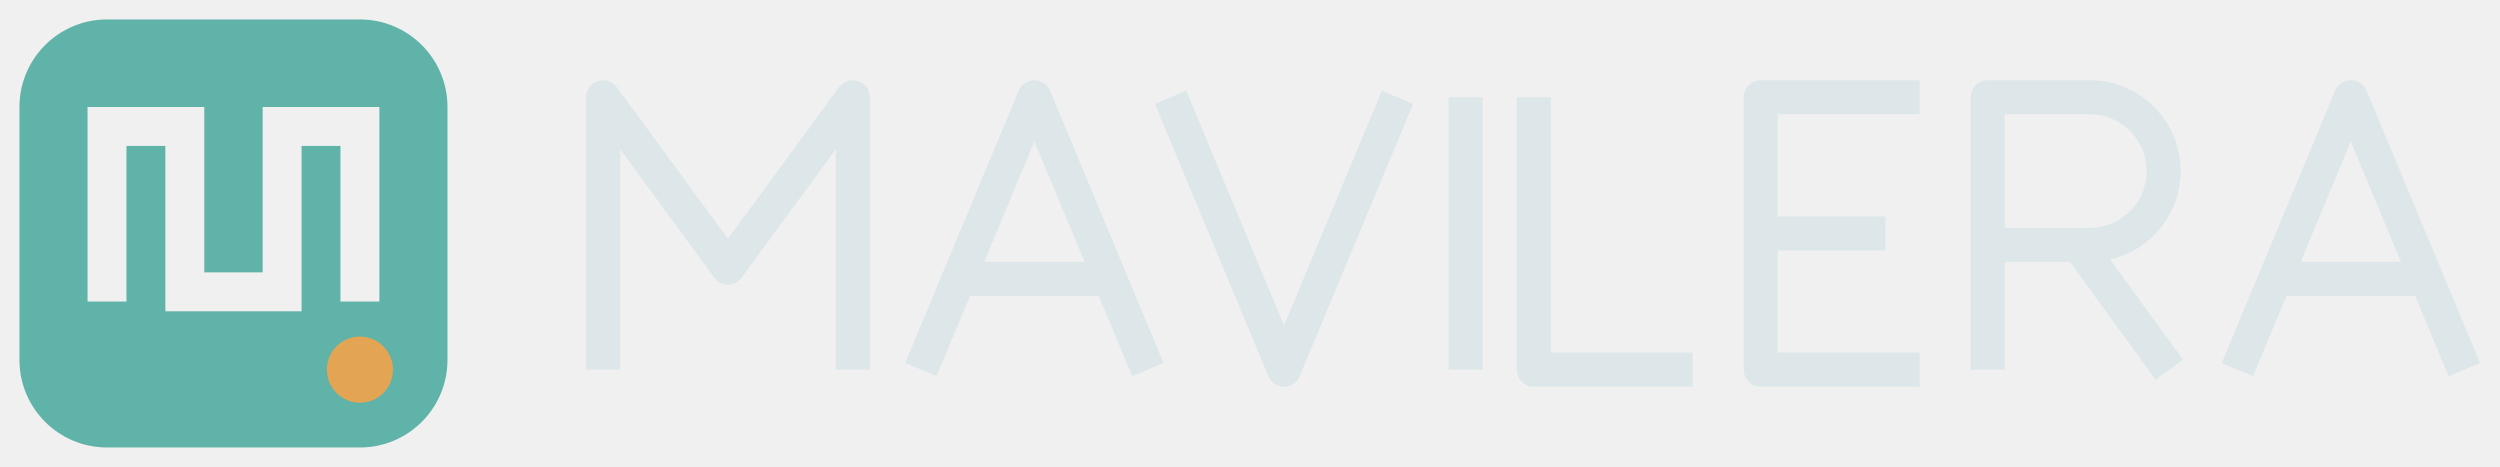
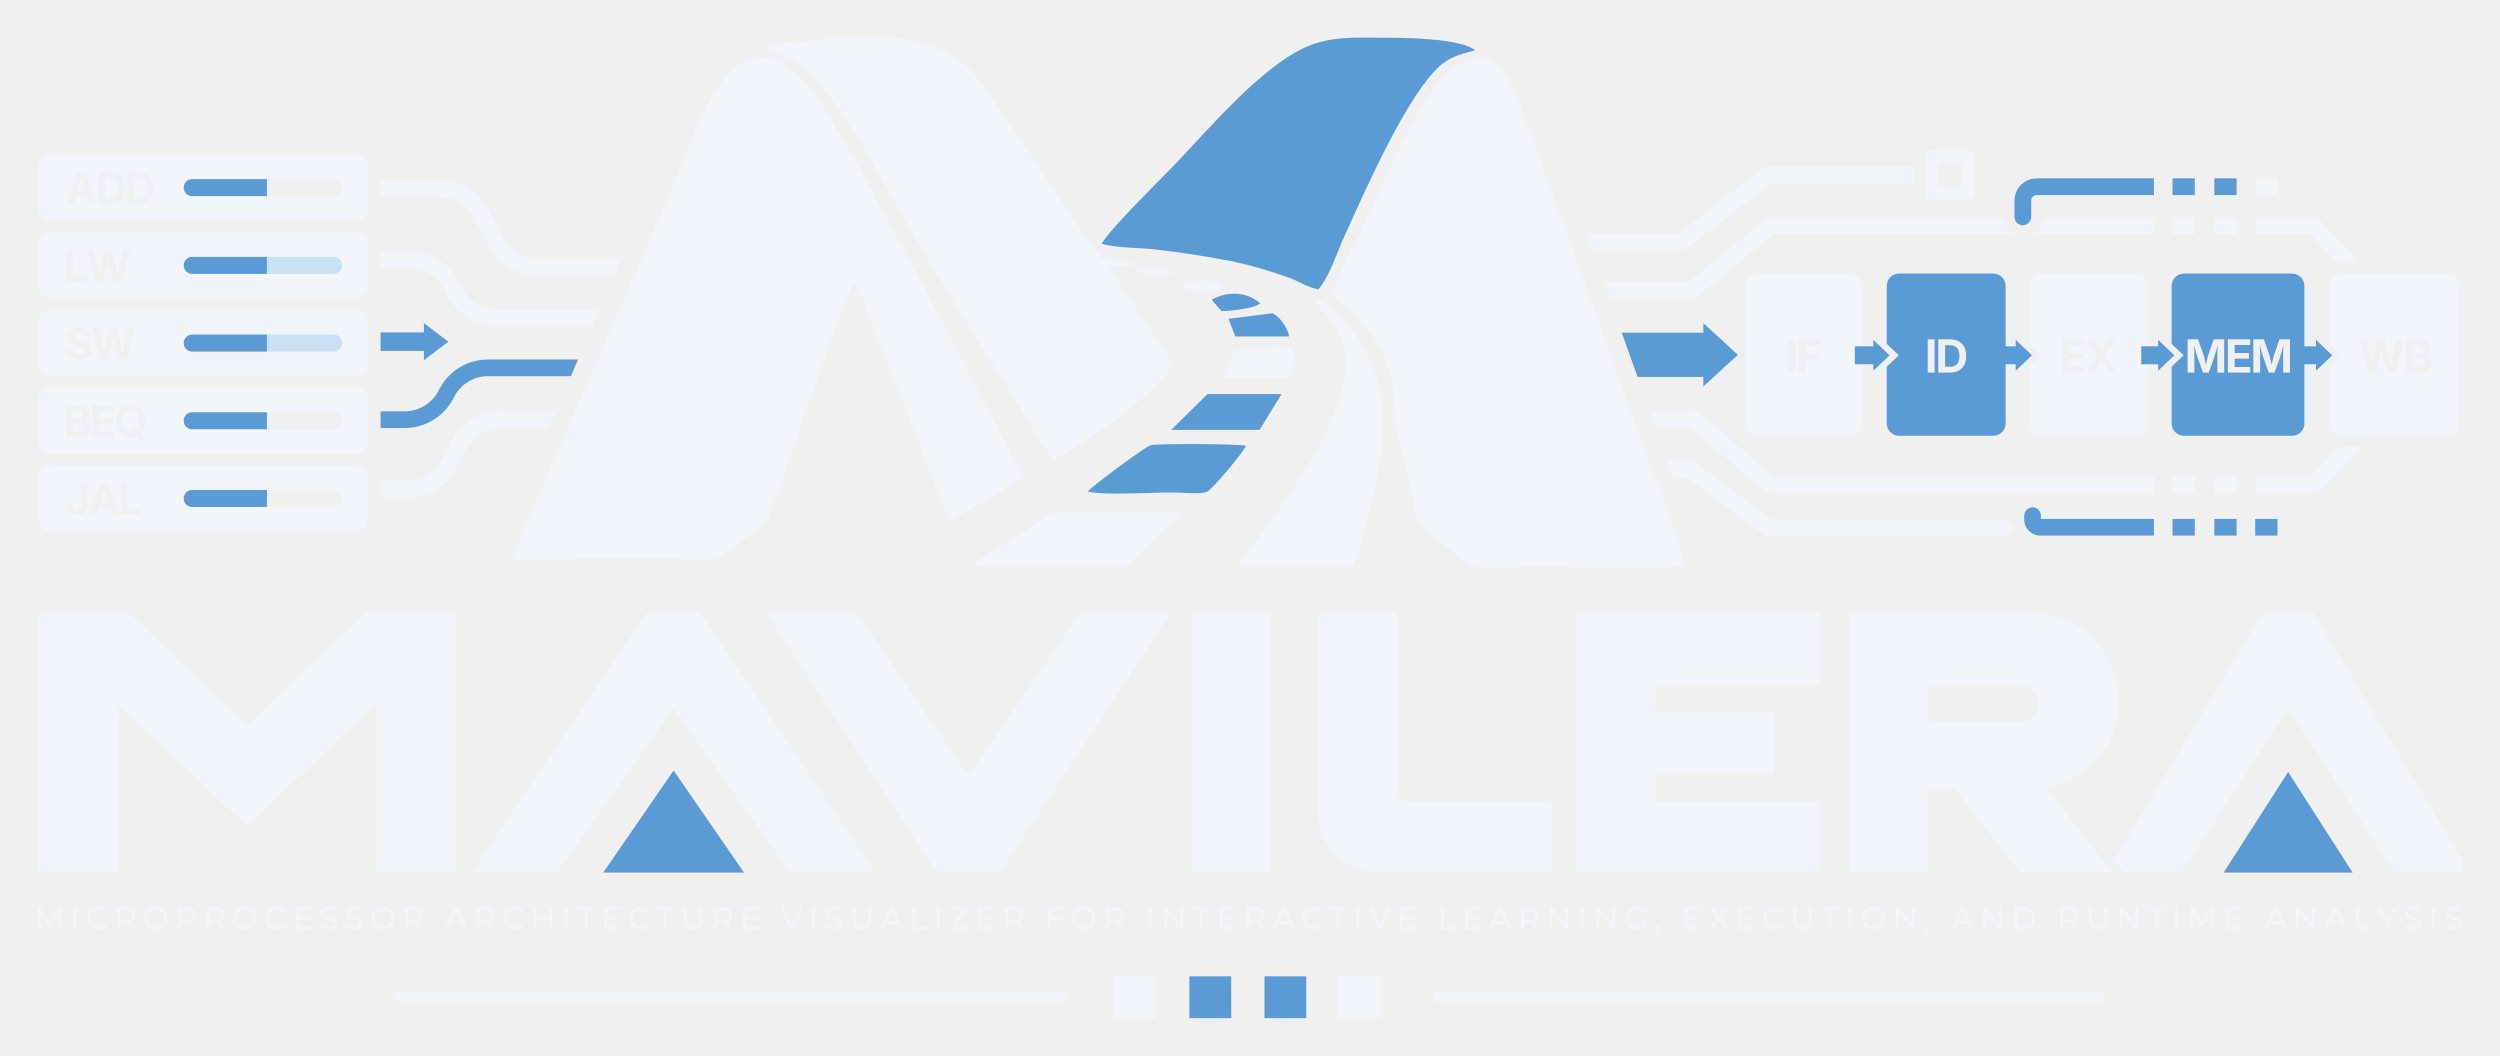
- <svg xmlns="http://www.w3.org/2000/svg" viewBox="0 0 257 48" width="257" height="48" role="img" aria-labelledby="mv-title">
-   <style>.tf { fill: #5fb3a8; } .af { fill: #e3a453; } .xs { stroke: #dde7e9; }</style>
-   <defs>
-     <mask id="m" maskUnits="userSpaceOnUse" x="0" y="0" width="48" height="48">
-       <rect width="48" height="48" fill="#fff" />
-       <path fill="none" stroke="#000" stroke-width="4" d="M11 31V13H19V30H29V13H37V31" />
-     </mask>
-   </defs>
-   <rect class="tf" x="2" y="2" width="44" height="44" rx="9" mask="url(#m)" />
-   <circle class="af" cx="37" cy="38" r="3.4" />
-   <g transform="translate(62 10) scale(1.166667)" class="xs" fill="none" stroke-width="3" stroke-linejoin="round">
-     <path transform="translate(0 0)" d="M0 24V0L11 15L22 0V24" />
-     <path transform="translate(28 0)" d="M0 24L10 0L20 24M4 16H16" />
-     <path transform="translate(50 0)" d="M0 0L10 24L20 0" />
-     <path transform="translate(76 0)" d="M0 0V24" />
-     <path transform="translate(82 0)" d="M0 0V24H14" />
-     <path transform="translate(102 0)" d="M14 0H0V24H14M0 12H11" />
-     <path transform="translate(122 0)" d="M0 24V0H9A6.5 6.5 0 0 1 9 13H0M8 13L16 24" />
-     <path transform="translate(144 0)" d="M0 24L10 0L20 24M4 16H16" />
+ <svg xmlns="http://www.w3.org/2000/svg" viewBox="0 0 1615 682" width="1615" height="682" role="img" aria-labelledby="mv-title">
+   <style>.mv-n { fill: #f2f5fa; } .mv-l { fill: #5b9bd5; } .mv-p { fill: #c8e1f4; }</style>
+   <g transform="translate(-81.15 -110.28)">
+     <path class="mv-n" d="m411.75 470.56 106.28-244.92c9.76-22.46 25.36-74.7 52.66-78.83 2.49-.37 6.3.84 8.69 1.62 24.05 7.79 35.06 34.94 47.78 54.26 6.78 10.31 12.16 21.71 18.11 32.51l33.74 62.53c17.04 32.07 34.07 64.13 50.3 96.67l12.93 25.08-47.44 27.53c-5.05-8.91-7.82-19.65-11.58-29.19l-34.07-86.39c-4.16-10.05-9.95-30.47-16.26-38.31-7.22 11-17.79 45.36-22.7 59.43l-25.04 71.13c-2.77 7.84-6.31 15.48-8.21 23.6-6.17 4.53-27.42 21.81-32.8 23.68-4.43 1.55-12.47 1.09-19.22.71-2.67-.15-5.15-.29-7.11-.29H457.8c-2.04 0-5.4.11-9.41.24-12.92.44-32.59 1.11-36.64-1.06m529.97-168.88c.66-8.98 13.68-31.13 18.02-40.47 14.26-30.65 27.06-63.34 46.06-91.46 8.15-12.07 26.86-30.87 42.11-18.09 9.39 7.85 12.63 20.64 16.86 31.49l21.82 59.49 53.02 147.09c8.58 23.95 25.08 62.98 30.49 86.16-8.82 1.81-49.18 1.17-75.92.74-8.74-.14-16.02-.25-20.27-.25-2.1 0-5.56.1-9.64.23-11.68.36-28.44.88-32.75-.51-1.9-.62-33.3-27.01-34.31-28.88-2.24-4.19-4.56-21.79-5.78-27.6-2.49-11.87-6.63-23.49-8.75-35.43v-9.42c-.88-11.61-3.12-23-7.46-33.96-4.81-12.14-14.11-23.87-24.07-32.23ZM106 506h58l76.75 73 76.75-73h58v168h-51.25V565l-83.5 79-83.5-79v109H106Zm470.8-364.55c11.23-5.1 25.22-4.06 37.19-5.95 6.53-1.03 13.16-.97 19.81-.91l4.83.03c22.38 0 41.11.45 60.45 13.42 13.88 9.31 21.35 23.94 30.77 37.16 21.5 30.18 40.44 62.38 62.8 91.93l21.52 3.12c-3.52 2.86-7.17 2.64-11.03 2.41-1.92-.11-3.9-.23-5.93.04l42.1 62.83c-14.85 22.84-53.26 47.73-76.91 61.75-8.46-8.37-24.83-37.79-32.22-49.44-22.44-35.38-44.63-71.08-65.54-107.39-15.33-26.59-42.14-78.09-64.48-96.86-7.11-5.97-15.81-7.45-23.36-12.14M1276 506h117a57 57 0 0 1 9.99 113.12L1445.8 674h-59.6l-42.12-54H1327v54h-51Zm-177 0h157.5v47H1151v17h75.7v40H1151v18h105.5v46H1099Zm-523.1 0h58.6l72.3 105.5L779.1 506h58.6L727.1 674h-40.6Zm-190 168 113.15-168h34.5L646.7 674h-54.9l-75.5-106-75.5 106Zm1189.65-168 96.25 160.2v7.8h-43.6l-68.9-106-68.9 106h-37.2l-6.32-8.1 96.17-159.9ZM933 506h51v115a7 7 0 0 0 7 7h92.5v46H971a38 38 0 0 1-38-38ZM113 260.3h198.8a7 7 0 0 1 7 7v28.4a7 7 0 0 1-7 7H113a7 7 0 0 1-7-7v-28.4a7 7 0 0 1 7-7m0 50.2h198.8a7 7 0 0 1 7 7v28.4a7 7 0 0 1-7 7H113a7 7 0 0 1-7-7v-28.4a7 7 0 0 1 7-7m0-100.4h198.8a7 7 0 0 1 7 7v28.4a7 7 0 0 1-7 7H113a7 7 0 0 1-7-7v-28.4a7 7 0 0 1 7-7m0 150.6h198.8a7 7 0 0 1 7 7v28.4a7 7 0 0 1-7 7H113a7 7 0 0 1-7-7v-28.4a7 7 0 0 1 7-7m0 50.2h198.8a7 7 0 0 1 7 7v28.4a7 7 0 0 1-7 7H113a7 7 0 0 1-7-7v-28.4a7 7 0 0 1 7-7M1594 287h67.8a8 8 0 0 1 8 8v88.8a8 8 0 0 1-8 8H1594a8 8 0 0 1-8-8v-36.64l7.8-7.36-7.8-7.36V295a8 8 0 0 1 8-8M851 506h50.5v168H851Zm549-219h60.8a8 8 0 0 1 8 8v38.3h-5v13h5v37.5a8 8 0 0 1-8 8H1400a8 8 0 0 1-8-8v-36.64l7.8-7.36-7.8-7.36V295a8 8 0 0 1 8-8m-183 0h58.8a8 8 0 0 1 8 8v38.3h-5v13h5v37.5a8 8 0 0 1-8 8H1217a8 8 0 0 1-8-8V295a8 8 0 0 1 8-8m-288.16 16.26c12.32.08 30.61 25.29 35.65 35.49 17.9 36.23 7.99 75.56-1.86 112.54-2.19 8.24-3.87 17.03-7.61 24.74h-73.1c3.29-8.96 11.92-17.15 17.35-25.01l4.38-6.29c21.57-30.9 57.2-81.95 43.58-116.88-4.02-10.33-11.45-16.54-18.39-24.59m221.97 83.54-3.86-10.8h26.71c2.47 0 4.87.88 6.75 2.49l46.28 39.51h246.11v10.8h-246.26c-2.47 0-4.87-.88-6.75-2.49l-46.28-39.51Zm-442.02 89.15c6.66-6.8 26.61-17.13 35.66-22.96 5.19-3.35 11.25-9.57 17.26-11.15 5.38-1.41 22.77-.88 35.53-.49 4.74.15 8.83.27 11.45.27 2.49 0 5.64-.13 9.07-.28 9.27-.41 20.57-.9 26.47.99l-35.41 33.62Zm411.99-173.15-3.86-10.8h55.66l47.32-38.65a10.4 10.4 0 0 1 6.58-2.35h149.63a12.5 12.5 0 0 0 7.14 10.8h-156.63l-47.32 38.65a10.4 10.4 0 0 1-6.58 2.35ZM339.2 751h428.6a3.2 3.2 0 1 1 0 6.4H339.2a3.2 3.2 0 1 1 0-6.4m671 0h427.6a3.2 3.2 0 1 1 0 6.4h-427.6a3.2 3.2 0 1 1 0-6.4m151.91-332.6-3.87-10.8h12.6c2.24 0 4.42.72 6.22 2.06l48.73 36.34h149.61a5.4 5.4 0 0 1 0 10.8h-149.74c-2.24 0-4.42-.72-6.22-2.06l-48.73-36.34Zm-52.41-146.6-3.87-10.8h59.83l52.89-40.83a10.4 10.4 0 0 1 6.36-2.17h92.89v10.8h-92.76l-52.89 40.83a10.4 10.4 0 0 1-6.36 2.17ZM327 237.4v-10.8h38.12c13.14 0 25.2 7.28 31.33 18.91l9.86 18.75a24.6 24.6 0 0 0 21.77 13.14h54.21l-4.6 10.8h-49.61a35.4 35.4 0 0 1-31.33-18.91l-9.86-18.75a24.6 24.6 0 0 0-21.77-13.14Zm0 46.5v-10.8h19.18a35.4 35.4 0 0 1 31.32 18.91l2.55 4.85A24.6 24.6 0 0 0 401.82 310h66.58l-4.6 10.8h-61.98a35.4 35.4 0 0 1-31.32-18.91l-2.55-4.85a24.6 24.6 0 0 0-21.77-13.14ZM1327 553v23.2h59.4a11.6 11.6 0 1 0 0-23.2ZM327 431.7v-10.8h17.67a24.6 24.6 0 0 0 21.77-13.14l6.76-12.85A35.4 35.4 0 0 1 404.53 376h35.76l-4.6 10.8h-31.16a24.6 24.6 0 0 0-21.77 13.14L376 412.79a35.4 35.4 0 0 1-31.33 18.91Zm-121.7-55.1a5.5 5.5 0 1 0 0 11h91.4a5.5 5.5 0 1 0 0-11Zm0-150.6a5.5 5.5 0 1 0 0 11h91.4a5.5 5.5 0 1 0 0-11Zm0 50.2a5.5 5.5 0 1 0 0 11h91.4a5.5 5.5 0 1 0 0-11Zm0 50.2a5.5 5.5 0 1 0 0 11h91.4a5.5 5.5 0 1 0 0-11Zm0 100.4a5.5 5.5 0 1 0 0 11h91.4a5.5 5.5 0 1 0 0-11Zm1123.3-219.2h24.6a3.5 3.5 0 0 1 3.5 3.5v24.6a3.5 3.5 0 0 1-3.5 3.5h-24.6a3.5 3.5 0 0 1-3.5-3.5v-24.6a3.5 3.5 0 0 1 3.5-3.5M878.27 337.49c3.78-2.25 32.19-3.19 37.73-2.59 1.03 6.71.54 13.92-2.71 19.96h-42.53Zm515.68-75.69a12.5 12.5 0 0 0 7.14-10.8h71.51v10.8Zm144.05 167V418h35.95l17.63-18.9h14.76l-24.9 26.71a9.4 9.4 0 0 1-6.88 2.99Zm0-167V251h36.56a9.4 9.4 0 0 1 6.88 2.99l23.88 25.61h-14.77l-16.6-17.8ZM801 741h27v27h-27Zm145 0h27v27h-27ZM165.76 392.88q2 0 3.7-.68l1.69 2.11h3.92l-2.95-3.74q1.15-1.04 1.94-2.52 1.26-2.36 1.26-5.69t-1.26-5.7-3.42-3.6-4.88-1.24-4.88 1.24-3.43 3.6-1.26 5.7q0 3.33 1.26 5.69 1.26 2.35 3.43 3.59t4.88 1.24M1610.74 351h5.03l2.85-11q.5-1.94.78-4.05l.17-1.16.19 1.24q.33 2.14.79 3.97l2.86 11h5.02l5.78-21.5h-4.81l-2.5 10.58q-.29 1.32-.56 2.83-.26 1.51-.5 3.03l-.1.61-.1-.61-.54-3.03q-.28-1.51-.61-2.83l-2.61-10.58h-4.58l-2.62 10.58q-.33 1.32-.61 2.83l-.53 3.03-.11.65-.11-.65q-.24-1.52-.5-3.03-.25-1.51-.55-2.83l-2.5-10.58h-4.8Zm24.63 0h9.08q2.43 0 4.07-.77t2.48-2.12q.83-1.34.83-3.03 0-1.6-.67-2.74t-1.74-1.79-2.29-.69v-.22q1.11-.26 1.98-.85.88-.6 1.38-1.55.51-.94.51-2.21 0-1.62-.79-2.86t-2.37-1.96-3.94-.71h-8.53ZM170.76 242q3.13 0 5.37-1.23t3.44-3.53 1.2-5.5-1.2-5.49-3.42-3.52-5.3-1.23h-7.28V242Zm-18.84 0q3.12 0 5.36-1.23t3.44-3.53 1.2-5.5-1.2-5.49-3.42-3.52-5.3-1.23h-7.28V242Zm-9.17 50.2h4.8l2.71-10.48q.49-1.86.75-3.87l.16-1.11.19 1.19q.31 2.04.75 3.79l2.72 10.48h4.79l5.52-20.5h-4.6l-2.38 10.08q-.27 1.27-.53 2.71-.25 1.44-.48 2.89l-.09.57-.1-.57-.52-2.89q-.26-1.44-.58-2.71l-2.49-10.08h-4.36l-2.5 10.08q-.32 1.27-.58 2.71l-.51 2.89-.1.62-.1-.62-.48-2.89q-.24-1.44-.53-2.71l-2.38-10.08h-4.58Zm3.21 50.2h4.8l2.71-10.48q.48-1.86.75-3.87l.16-1.11.18 1.19q.31 2.04.75 3.79l2.73 10.48h4.79l5.51-20.5h-4.59l-2.38 10.08q-.28 1.27-.53 2.71-.26 1.44-.48 2.89l-.09.57-.11-.57-.51-2.89q-.26-1.44-.58-2.71l-2.49-10.08h-4.36l-2.51 10.08q-.31 1.27-.57 2.71-.27 1.44-.51 2.89l-.11.62-.1-.62-.47-2.89q-.24-1.44-.53-2.71l-2.38-10.08h-4.59ZM124 392.6h8.65q2.33 0 3.89-.74 1.56-.73 2.36-2.01t.8-2.89q0-1.53-.64-2.62-.64-1.1-1.67-1.71t-2.18-.65v-.21q1.06-.25 1.89-.82.84-.57 1.32-1.47t.48-2.11q0-1.54-.75-2.72t-2.26-1.87-3.76-.68H124Zm1209.1-177v15.6h15.6v-15.6ZM138.71 442.8h4.63l1.53-4.76h7.28l1.58 4.76h4.67l-7.19-20.5h-5.5ZM124 242h4.64l1.52-4.76h7.28l1.58 4.76h4.67l-7.18-20.5H131Zm1289.11 109h14.41v-3.65h-10.01v-5.41h9.22v-3.59h-9.22v-5.2h9.98v-3.65h-14.38Zm15.24 0h5.09l3.09-4.5q.6-.91.98-1.55l.68-1.22.33-.62.34.64q.29.57.66 1.2.37.64.96 1.55l2.99 4.5h5.22l-7.6-11.12 6.97-10.38h-5l-2.39 3.61q-.66 1.02-1.1 1.84-.43.83-.79 1.58l-.21.42-.2-.43q-.36-.76-.78-1.57t-1.09-1.84l-2.35-3.61h-5.11l7.03 10.51ZM132.2 342.7q2.49 0 4.27-.75 1.77-.76 2.71-2.14t.93-3.24q0-1.3-.46-2.29t-1.3-1.71-1.95-1.22q-1.12-.49-2.41-.78l-1.86-.46q-.87-.2-1.62-.51t-1.21-.81-.46-1.26q0-.69.4-1.23.4-.53 1.16-.84t1.81-.3q1.57 0 2.51.67.95.68 1.06 1.92h4.06q-.03-1.81-.98-3.19t-2.64-2.16-3.96-.78q-2.23 0-3.97.78-1.74.77-2.74 2.16-1 1.38-1 3.24 0 2.23 1.47 3.59t4.07 1.98l2.26.57q1.13.26 1.91.6.79.35 1.21.82.42.48.42 1.18 0 .78-.47 1.37t-1.3.92-1.96.32-2.02-.34-1.43-1.04q-.54-.69-.62-1.73H124q.06 2.18 1.07 3.66 1.02 1.49 2.84 2.25 1.83.75 4.29.75m8.94 49.9h13.75v-3.48h-9.55v-5.16h8.79v-3.43h-8.79v-4.95h9.52v-3.48h-13.72Zm1150.38 318.21q-1.66 0-3.04-.56-1.39-.55-2.41-1.53t-1.59-2.31-.57-2.91.57-2.91 1.59-2.31 2.41-1.53 3.04-.56q1.63 0 3.01.55 1.37.54 2.4 1.53 1.04.99 1.6 2.32.56 1.34.56 2.91t-.56 2.91-1.6 2.32-2.4 1.53q-1.38.55-3.01.55m-1052.07 0q-1.65 0-3.04-.56-1.39-.55-2.41-1.53t-1.59-2.31-.57-2.91.57-2.91 1.59-2.31 2.41-1.53 3.04-.56q1.63 0 3.01.55 1.38.54 2.41 1.53t1.59 2.32.56 2.91-.56 2.91-1.59 2.32-2.41 1.53-3.01.55m-57.68 0q-1.65 0-3.04-.56-1.39-.55-2.41-1.53t-1.59-2.31-.57-2.91.57-2.91 1.59-2.31 2.41-1.53 3.04-.56q1.63 0 3.01.55 1.38.54 2.41 1.53t1.59 2.32.56 2.91-.56 2.91-1.59 2.32-2.41 1.53-3.01.55m599.45 0q-1.66 0-3.04-.56-1.39-.55-2.41-1.53t-1.59-2.31-.57-2.91.57-2.91 1.59-2.31 2.41-1.53 3.04-.56q1.63 0 3.01.55 1.37.54 2.41 1.53 1.03.99 1.59 2.32.56 1.34.56 2.91t-.56 2.91-1.59 2.32-2.41 1.53-3.01.55m-452.78 0q-1.66 0-3.04-.56-1.39-.55-2.41-1.53t-1.59-2.31-.58-2.91.58-2.91q.57-1.33 1.59-2.31t2.41-1.53 3.04-.56q1.63 0 3.01.55 1.37.54 2.4 1.53t1.6 2.32.56 2.91-.56 2.91q-.57 1.33-1.6 2.32t-2.4 1.53-3.01.55m1053.9-.17v-14.28h6.02q2.29 0 4.03.9 1.75.89 2.72 2.51t.97 3.73-.97 3.73-2.72 2.51-4.03.9ZM1243.23 351h4.4v-8.25h8.79v-3.6h-8.79v-6h9.74v-3.65h-14.14Zm241.37 67h14.4v10.8h-14.4Zm27 0h14.4v10.8h-14.4Zm26.4-192.5h14.4v10.8H1538Zm-53.4 25.5h14.4v10.8h-14.4Zm27 0h14.4v10.8h-14.4Zm-666.78 43.27c9.07-3.09 19.21-5.37 27.38 1.27-7.8 4.39-20.66 5.55-27.38-1.27M130.87 443.08q3.17 0 4.99-1.68 1.82-1.67 1.82-4.78V422.3h-4.16v14.39q0 1.49-.71 2.24-.72.76-1.94.76-1.23 0-1.95-.76-.72-.75-.72-2.22v-1.27H124v1.2q0 3.09 1.84 4.76 1.83 1.68 5.03 1.68M1412 710.64v-14.28h5.57q2.78 0 4.37 1.32 1.59 1.33 1.59 3.66 0 1.67-.82 2.82-.81 1.16-2.32 1.69l3.39 4.79h-2.23l-3.08-4.39q-.43.05-.9.05h-3.53v4.34Zm-1197.49 0v-14.28h5.57q2.78 0 4.37 1.32 1.59 1.33 1.59 3.66 0 1.67-.82 2.82-.81 1.16-2.32 1.69l3.38 4.79h-2.22l-3.08-4.39q-.43.05-.9.05h-3.53v4.34Zm128.27 0v-14.28h5.58q2.77 0 4.36 1.32 1.59 1.33 1.59 3.66 0 1.67-.81 2.82-.82 1.16-2.33 1.69l3.39 4.79h-2.23l-3.08-4.39q-.43.05-.89.05h-3.53v4.34Zm452.79 0v-14.28h5.57q2.77 0 4.36 1.32 1.6 1.33 1.6 3.66 0 1.67-.82 2.82-.82 1.16-2.33 1.69l3.39 4.79h-2.22l-3.08-4.39q-.43.05-.9.05h-3.53v4.34Zm90.8 0v-14.28h5.57q2.78 0 4.37 1.32 1.59 1.33 1.59 3.66 0 1.67-.81 2.82-.82 1.16-2.33 1.69l3.39 4.79h-2.23l-3.08-4.39q-.43.05-.9.05h-3.53v4.34Zm-497.36 0v-14.28h5.58q2.77 0 4.36 1.32 1.59 1.33 1.59 3.66 0 1.67-.81 2.82-.82 1.16-2.33 1.69l3.39 4.79h-2.23l-3.08-4.39q-.43.05-.89.05h-3.54v4.34Zm-232.18 0v-14.28h5.57q2.78 0 4.37 1.32 1.59 1.33 1.59 3.66 0 1.67-.82 2.82-.81 1.16-2.32 1.69l3.39 4.79h-2.23l-3.08-4.39q-.43.05-.9.05h-3.53v4.34Zm573.69 0v-14.28h5.57q2.78 0 4.37 1.32 1.59 1.33 1.59 3.66 0 1.67-.82 2.82-.81 1.16-2.32 1.69l3.38 4.79h-2.22l-3.08-4.39q-.43.05-.9.05h-3.53v4.34Zm-188 0v-14.28h5.57q2.77 0 4.37 1.32 1.59 1.33 1.59 3.66 0 1.67-.82 2.82-.81 1.16-2.32 1.69l3.38 4.79h-2.22l-3.08-4.39q-.43.05-.9.05h-3.53v4.34Zm521.12 0v-14.28h5.57q2.77 0 4.36 1.32 1.6 1.33 1.6 3.66 0 1.67-.82 2.82-.82 1.16-2.33 1.69l3.39 4.79h-2.22l-3.08-4.39q-.43.05-.9.05h-3.53v4.34ZM124 292.2h13.04v-3.48h-8.84V271.7H124Zm35.43 150.6h13.04v-3.48h-8.85V422.3h-4.19Zm36.69 267.84v-14.28h5.57q2.78 0 4.37 1.32 1.59 1.33 1.59 3.66 0 2.32-1.59 3.65t-4.37 1.33h-3.53v4.32Zm-31.66-325.08 2.62 3.44q-.62.15-1.32.15-1.59 0-2.78-.79-1.2-.78-1.86-2.3t-.66-3.7q0-2.2.66-3.72t1.86-2.3q1.19-.79 2.78-.79t2.78.78 1.85 2.3.66 3.73q0 2.19-.66 3.71-.35.8-.84 1.4l-1.5-1.91Zm-15.54-147.18v-13.26h2.83q1.97 0 3.3.7t2 2.17q.69 1.46.69 3.75t-.68 3.77q-.67 1.47-2.01 2.17-1.35.7-3.33.7Zm18.84 0v-13.26h2.84q1.97 0 3.29.7 1.33.7 2.01 2.17.68 1.46.68 3.75t-.67 3.77-2.02 2.17-3.32.7Zm71.69 470.61q1.57 0 2.82-.71 1.26-.72 1.98-1.96.73-1.25.73-2.82t-.73-2.82-1.98-1.96-2.82-.71q-1.61 0-2.87.71-1.25.72-1.98 1.96-.72 1.25-.72 2.82t.72 2.82 1.98 1.96 2.87.71m88.99 0q1.57 0 2.82-.71 1.26-.72 1.98-1.96.73-1.25.73-2.82t-.73-2.82-1.98-1.96-2.82-.71q-1.62 0-2.87.71-1.26.72-1.98 1.96-.73 1.25-.73 2.82t.73 2.82 1.98 1.96 2.87.71m-146.67 0q1.57 0 2.83-.71 1.25-.72 1.98-1.96.72-1.25.72-2.82t-.72-2.82-1.98-1.96-2.83-.71q-1.61 0-2.87.71-1.25.72-1.98 1.96-.72 1.25-.72 2.82t.72 2.82 1.98 1.96 2.87.71m599.45 0q1.57 0 2.82-.71 1.26-.72 1.98-1.96.73-1.25.73-2.82t-.73-2.82-1.98-1.96-2.82-.71q-1.61 0-2.87.71-1.25.72-1.98 1.96-.72 1.25-.72 2.82t.72 2.82 1.98 1.96 2.87.71m510.3 0q1.57 0 2.82-.71 1.26-.72 1.98-1.96.73-1.25.73-2.82t-.73-2.82-1.98-1.96-2.82-.71q-1.61 0-2.87.71-1.25.72-1.98 1.96-.72 1.25-.72 2.82t.72 2.82 1.98 1.96 2.87.71m-50.69-379.49h-4.4V351h4.4Zm-425.04-43.84c6.01-3.58 18.21-4.37 23.46.88-8.09 3.59-15.43 2.18-23.46-.88M105.5 710.64v-14.28h1.67l5.96 10.04 5.88-10.04h1.67l.02 14.28h-1.96l-.02-10.43-5.16 8.7h-.94l-5.16-8.61v10.34Zm1390.63 0v-14.28h1.67l5.96 10.04 5.88-10.04h1.67l.02 14.28h-1.95l-.03-10.43-5.16 8.7h-.94l-5.16-8.61v10.34Zm-111.75-1.77h3.86q1.78 0 3.07-.68 1.3-.67 2.01-1.87.72-1.21.72-2.82t-.72-2.82-2.01-1.87q-1.29-.68-3.07-.68h-3.86Zm198.02 1.77 6.47-14.28h2.02l6.49 14.28h-2.14l-1.57-3.57h-7.59l-1.57 3.57Zm-38.81 0 6.46-14.28h2.02l6.49 14.28h-2.14l-1.57-3.57h-7.59l-1.57 3.57Zm-202.23 0 6.47-14.28h2.02l6.49 14.28h-2.14l-1.57-3.57h-7.59l-1.58 3.57Zm-973.1 0 6.47-14.28h2.02l6.49 14.28h-2.15l-1.57-3.57h-7.59l-1.57 3.57Zm281.35 0 6.47-14.28h2.02l6.49 14.28h-2.14l-1.57-3.57h-7.59l-1.58 3.57Zm253.09 0 6.47-14.28h2.02l6.49 14.28h-2.14l-1.57-3.57h-7.6l-1.57 3.57Zm140.18 0 6.47-14.28h2.02l6.49 14.28h-2.14l-1.58-3.57h-7.59l-1.57 3.57Zm39.25 0v-14.28h1.67l8.57 10.65v-10.65h2.04v14.28h-1.67l-8.57-10.65v10.65Zm30.21 0v-14.28h1.67l8.57 10.65v-10.65h2.04v14.28h-1.67l-8.57-10.65v10.65Zm193.53 0v-14.28h1.67l8.57 10.65v-10.65h2.04v14.28h-1.67l-8.57-10.65v10.65Zm56.25 0v-14.28h1.67l8.57 10.65v-10.65h2.04v14.28h-1.67l-8.57-10.65v10.65Zm202.22 0v-14.28h1.68l8.57 10.65v-10.65h2.04v14.28h-1.68l-8.57-10.65v10.65Zm-731.16 0v-14.28h1.68l8.57 10.65v-10.65h2.04v14.28h-1.67l-8.57-10.65v10.65Zm617.11 0v-14.28h1.67l8.57 10.65v-10.65h2.04v14.28h-1.67l-8.57-10.65v10.65Zm-1014.33 0v-6.36h-8.21v6.36h-2.04v-14.28h2.04v6.14h8.21v-6.14H438v14.28Zm733.44 0v-14.28h10.08v1.77h-8.04v4.39h7.17v1.74h-7.17v4.61h8.33v1.77Zm34.72 0v-14.28h10.08v1.77h-8.04v4.39h7.16v1.74h-7.16v4.61h8.33v1.77Zm315.16 0v-14.28h10.08v1.77h-8.04v4.39h7.16v1.74h-7.16v4.61h8.32v1.77Zm-806.09 0v-14.28h10.08v1.77h-8.04v4.39h7.16v1.74h-7.16v4.61h8.33v1.77Zm272.27 0v-14.28h10.09v1.77h-8.04v4.39h7.16v1.74h-7.16v4.61h8.32v1.77Zm-713.46 0v-14.28h10.08v1.77h-8.04v4.39h7.17v1.74h-7.17v4.61h8.33v1.77Zm199.55 0v-14.28h10.08v1.77h-8.04v4.39h7.17v1.74h-7.17v4.61h8.33v1.77Zm397.49 0v-14.28h10.09v1.77h-8.04v4.39h7.16v1.74h-7.16v4.61h8.32v1.77Zm158.68 0v-14.28h10.08v1.77h-8.04v4.39h7.16v1.74h-7.16v4.61h8.32v1.77Zm-466.71 0v-14.28h10.08v1.77h-8.04v4.39h7.16v1.74h-7.16v4.61h8.33v1.77Zm578 .17q-1.65 0-3.04-.55-1.39-.54-2.41-1.53t-1.59-2.31-.57-2.92.57-2.92 1.6-2.31 2.43-1.53 3.05-.55q1.69 0 3.1.56 1.41.55 2.39 1.65l-1.27 1.26q-.87-.85-1.9-1.25t-2.24-.4q-1.65 0-2.94.7-1.28.71-2.02 1.95-.73 1.25-.73 2.84 0 1.57.73 2.82.74 1.24 2.01 1.96 1.28.71 2.93.71.9 0 1.74-.22.83-.21 1.61-.7v-4.65h1.96v5.57q-1.06.9-2.49 1.36t-2.92.46m-444.15-.17v-1.39l8.98-11.12h-8.83v-1.77h11.53v1.39l-8.96 11.12h9.22v1.77Zm741.55.17q-2.82 0-4.43-1.62-1.61-1.61-1.61-4.71v-8.12h2.04v8.04q0 2.36 1.05 3.48 1.05 1.11 2.97 1.11 1.94 0 2.99-1.11 1.05-1.12 1.05-3.48v-8.04h1.98v8.12q0 3.1-1.6 4.71-1.6 1.62-4.44 1.62m-190.84 0q-2.81 0-4.43-1.62-1.61-1.61-1.61-4.71v-8.12h2.04v8.04q0 2.36 1.05 3.48 1.06 1.11 2.97 1.11 1.94 0 2.99-1.11 1.05-1.12 1.05-3.48v-8.04h1.98v8.12q0 3.1-1.6 4.71-1.6 1.62-4.44 1.62m-716.93 0q-2.82 0-4.43-1.62-1.61-1.61-1.61-4.71v-8.12h2.04v8.04q0 2.36 1.05 3.48 1.05 1.11 2.97 1.11 1.94 0 2.99-1.11 1.05-1.12 1.05-3.48v-8.04h1.98v8.12q0 3.1-1.6 4.71-1.6 1.62-4.44 1.62m109.26 0q-2.82 0-4.43-1.62-1.61-1.61-1.61-4.71v-8.12h2.04v8.04q0 2.36 1.05 3.48 1.05 1.11 2.97 1.11 1.94 0 2.99-1.11 1.05-1.12 1.05-3.48v-8.04h1.98v8.12q0 3.1-1.61 4.71-1.6 1.62-4.43 1.62m1028.37 0q-1.63 0-3.12-.5t-2.35-1.3l.76-1.59q.79.71 2.07 1.18t2.64.47q1.84 0 2.68-.63t.85-1.57q0-.74-.47-1.19t-1.24-.72-1.7-.48-1.84-.47-1.7-.7q-.76-.44-1.23-1.17-.47-.72-.47-1.86 0-1.11.58-2.03.58-.93 1.8-1.49 1.21-.57 3.09-.57 1.26 0 2.48.33 1.21.33 2.11.94l-.68 1.63q-.91-.59-1.94-.88-1.03-.28-1.97-.28-1.82 0-2.65.66-.82.67-.82 1.6 0 .76.47 1.21t1.24.71 1.7.48q.91.22 1.84.48.93.27 1.7.7t1.23 1.14.47 1.83q0 1.09-.59 2.01-.59.93-1.83 1.49-1.23.57-3.11.57m-1046.46 0q-1.63 0-3.12-.5t-2.35-1.3l.76-1.59q.8.71 2.07 1.18 1.28.47 2.64.47 1.84 0 2.69-.63t.84-1.57q0-.74-.47-1.19t-1.24-.72-1.69-.48-1.85-.47-1.7-.7-1.23-1.17q-.47-.72-.47-1.86 0-1.11.58-2.03.58-.93 1.8-1.49 1.21-.57 3.09-.57 1.27 0 2.48.33t2.11.94l-.67 1.63q-.92-.59-1.95-.88-1.03-.28-1.97-.28-1.82 0-2.64.66-.83.67-.83 1.6 0 .76.47 1.21t1.24.71 1.7.48 1.85.48 1.69.7q.76.42 1.23 1.14.47.71.47 1.83 0 1.09-.59 2.01-.59.93-1.83 1.49-1.23.57-3.11.57m-326.32 0q-1.63 0-3.12-.5t-2.35-1.3l.76-1.59q.8.71 2.07 1.18 1.28.47 2.64.47 1.84 0 2.69-.63t.84-1.57q0-.74-.47-1.19t-1.24-.72-1.69-.48-1.85-.47-1.69-.7-1.24-1.17-.47-1.86q0-1.11.58-2.03.59-.93 1.8-1.49 1.21-.57 3.09-.57 1.27 0 2.48.33t2.11.94l-.67 1.63q-.92-.59-1.95-.88-1.03-.28-1.97-.28-1.82 0-2.64.66-.83.67-.83 1.6 0 .76.47 1.21t1.25.71 1.69.48 1.85.48q.92.27 1.69.7t1.23 1.14.47 1.83q0 1.09-.59 2.01-.59.93-1.82 1.49-1.24.57-3.12.57m1346.47 0q-1.63 0-3.12-.5t-2.35-1.3l.76-1.59q.79.71 2.07 1.18t2.64.47q1.84 0 2.68-.63t.85-1.57q0-.74-.47-1.19t-1.24-.72-1.7-.48-1.84-.47q-.93-.27-1.7-.7-.76-.44-1.23-1.17-.47-.72-.47-1.86 0-1.11.58-2.03.58-.93 1.8-1.49 1.21-.57 3.09-.57 1.26 0 2.48.33 1.21.33 2.11.94l-.68 1.63q-.91-.59-1.94-.88-1.03-.28-1.97-.28-1.82 0-2.65.66-.82.67-.82 1.6 0 .76.47 1.21t1.24.71 1.7.48q.91.22 1.84.48.93.27 1.7.7t1.23 1.14.47 1.83q0 1.09-.59 2.01-.59.93-1.83 1.49-1.23.57-3.11.57m-1330.14 0q-1.63 0-3.12-.5t-2.35-1.3l.76-1.59q.79.71 2.07 1.18t2.64.47q1.84 0 2.69-.63t.84-1.57q0-.74-.47-1.19t-1.24-.72-1.7-.48-1.84-.47q-.93-.27-1.7-.7-.76-.44-1.23-1.17-.47-.72-.47-1.86 0-1.11.58-2.03.58-.93 1.8-1.49 1.21-.57 3.09-.57 1.26 0 2.48.33 1.21.33 2.11.94l-.67 1.63q-.92-.59-1.95-.88-1.03-.28-1.97-.28-1.82 0-2.64.66-.83.67-.83 1.6 0 .76.47 1.21t1.24.71 1.7.48 1.84.48q.93.27 1.7.7t1.23 1.14.47 1.83q0 1.09-.59 2.01-.59.93-1.83 1.49-1.23.57-3.11.57m875.03-.17 5.37-7.32-5.04-6.96h2.33l4 5.47 3.96-5.47h2.22l-5.04 6.9 5.41 7.38h-2.35l-4.28-5.87-4.23 5.87Zm-689.58.17q-1.61 0-2.99-.55-1.38-.54-2.4-1.53t-1.59-2.31-.57-2.92.57-2.92 1.59-2.31 2.4-1.53 3.01-.55q1.65 0 3.05.57t2.38 1.66l-1.33 1.28q-.82-.85-1.84-1.27t-2.18-.42q-1.61 0-2.88.71-1.26.72-2 1.95-.73 1.24-.73 2.83t.73 2.83 2 1.95 2.88.71q1.16 0 2.18-.42t1.84-1.29l1.33 1.28q-.98 1.1-2.38 1.67-1.4.58-3.07.58m-235.09 0q-1.61 0-2.99-.55-1.37-.54-2.39-1.53t-1.59-2.31-.58-2.92.58-2.92q.57-1.32 1.59-2.31t2.39-1.53 3.01-.55q1.66 0 3.06.57 1.39.56 2.37 1.66l-1.32 1.28q-.82-.85-1.84-1.27t-2.18-.42q-1.62 0-2.88.71-1.27.72-2 1.95-.74 1.24-.74 2.83t.74 2.83 2 1.95 2.88.71q1.16 0 2.18-.42t1.84-1.29l1.32 1.28q-.98 1.1-2.37 1.67-1.4.58-3.08.58m669.66 0q-1.61 0-2.98-.55-1.38-.54-2.4-1.53t-1.59-2.31-.58-2.92.58-2.92q.57-1.32 1.59-2.31t2.4-1.53 3.01-.55q1.65 0 3.05.57 1.39.56 2.37 1.66l-1.32 1.28q-.82-.85-1.84-1.27t-2.18-.42q-1.62 0-2.88.71-1.27.72-2 1.95-.73 1.24-.73 2.83t.73 2.83 2 1.95 2.88.71q1.16 0 2.18-.42t1.84-1.29l1.32 1.28q-.98 1.1-2.37 1.67-1.4.58-3.08.58m-784.83 0q-1.61 0-2.99-.55-1.37-.54-2.39-1.53t-1.6-2.31-.57-2.92.57-2.92q.58-1.32 1.6-2.31t2.39-1.53 3.01-.55q1.66 0 3.05.57 1.4.56 2.38 1.66l-1.33 1.28q-.81-.85-1.83-1.27t-2.19-.42q-1.61 0-2.87.71-1.27.72-2 1.95-.74 1.24-.74 2.83t.74 2.83q.73 1.23 2 1.95 1.26.71 2.87.71 1.17 0 2.19-.42t1.83-1.29l1.33 1.28q-.98 1.1-2.38 1.67-1.39.58-3.07.58m268.88 0q-1.61 0-2.99-.55-1.37-.54-2.39-1.53t-1.6-2.31-.57-2.92.57-2.92q.58-1.32 1.6-2.31t2.39-1.53 3.01-.55q1.66 0 3.05.57 1.4.56 2.38 1.66l-1.33 1.28q-.81-.85-1.83-1.27t-2.19-.42q-1.61 0-2.87.71-1.27.72-2 1.95-.74 1.24-.74 2.83t.74 2.83 2 1.95 2.87.71q1.17 0 2.19-.42t1.83-1.29l1.33 1.28q-.98 1.1-2.38 1.67-1.39.58-3.07.58m813.95 0q-1.62 0-2.99-.55-1.38-.54-2.4-1.53t-1.59-2.31-.57-2.92.57-2.92 1.59-2.31 2.4-1.53 3.01-.55q1.65 0 3.05.57t2.38 1.66l-1.33 1.28q-.82-.85-1.84-1.27t-2.18-.42q-1.61 0-2.88.71-1.26.72-2 1.95-.73 1.24-.73 2.83t.73 2.83 2 1.95 2.88.71q1.16 0 2.18-.42t1.84-1.29l1.33 1.28q-.98 1.1-2.38 1.67-1.4.58-3.07.58m-256.44-.17-6.28-14.28h2.2l5.14 11.75 5.19-11.75h2.04l-6.27 14.28Zm-379.79 0-6.29-14.28h2.2l5.15 11.75 5.18-11.75h2.04l-6.26 14.28Zm166.55 0v-14.28h10.08v1.77h-8.04v4.98h7.16v1.76h-7.16v5.77Zm864.23 0v-4.98l-5.68-9.3h2.19l4.57 7.51 4.59-7.51h2.02l-5.67 9.3v4.98Zm-766.14 0v-12.51h-4.9v-1.77h11.81v1.77h-4.89v12.51Zm406.04 0v-12.51h-4.9v-1.77h11.82v1.77h-4.9v12.51Zm-317.79 0v-12.51h-4.9v-1.77h11.82v1.77h-4.9v12.51Zm-485.74 0v-12.51h-4.9v-1.77h11.81v1.77h-4.89v12.51Zm51.16 0v-12.51h-4.89v-1.77h11.81v1.77h-4.9v12.51Zm963.43 0v-12.51h-4.9v-1.77h11.82v1.77h-4.9v12.51Zm-59.31-6.08h3.47q1.96 0 2.97-.85 1.01-.84 1.01-2.37t-1.01-2.37-2.97-.84h-3.47Zm-681.48 0h3.47q1.96 0 2.97-.85 1.01-.84 1.01-2.37t-1.01-2.37-2.97-.84h-3.47Zm333.12 0h3.47q1.96 0 2.97-.85 1.01-.84 1.01-2.37t-1.01-2.37-2.97-.84h-3.47Zm-720.85 0h3.46q1.96 0 2.97-.85 1.01-.84 1.01-2.37t-1.01-2.37-2.97-.84h-3.46Zm-128.28 0h3.47q1.96 0 2.97-.85 1.01-.84 1.01-2.37t-1.01-2.37-2.97-.84h-3.47Zm-57.68 0h3.47q1.96 0 2.97-.85 1.01-.84 1.01-2.37t-1.01-2.37-2.97-.84h-3.47Zm232.18 0h3.47q1.96 0 2.97-.85 1.01-.84 1.01-2.37t-1.01-2.37-2.97-.84h-3.47Zm153.51 0h3.47q1.96 0 2.97-.85 1.01-.84 1.01-2.37t-1.01-2.37-2.97-.84h-3.47Zm253.05 0h3.47q1.96 0 2.97-.85 1.01-.84 1.01-2.37t-1.01-2.37-2.97-.84h-3.47Zm90.8 0h3.47q1.96 0 2.97-.85 1.01-.84 1.01-2.37t-1.01-2.37-2.97-.84h-3.47Zm-690.25-.02h3.47q1.96 0 2.97-.84 1.01-.83 1.01-2.36t-1.01-2.37-2.97-.84h-3.47Zm472.21 6.1v-14.28h2.04v12.51h7.73v1.77Zm341.57 0v-14.28h2.04v12.51h7.73v1.77Zm591.22 0v-14.28h2.04v12.51h7.74v1.77Zm36.61-363.26v-5.83h3.93q1.11 0 1.91.4.81.39 1.25 1.09t.44 1.63q0 1.21-.89 1.96-.9.75-2.83.75ZM128.2 389.15v-5.56h3.74q1.06 0 1.83.38.77.37 1.19 1.04t.42 1.55q0 1.16-.85 1.87-.86.72-2.7.72Zm1511.57-50.62v-5.44h3.56q1.55 0 2.38.74.83.73.83 1.9 0 .87-.43 1.5-.42.62-1.17.96t-1.69.34ZM128.2 380.71v-5.18h3.39q1.48 0 2.27.7t.79 1.81q0 .83-.41 1.43t-1.12.92-1.61.32Zm477.47 329.93v-14.28h2.04v14.28Zm351.63 0v-14.28h2.04v14.28Zm317.79 0v-14.28h2.04v14.28Zm211.06 0v-14.28h2.04v14.28Zm-1357.51 0v-14.28h2.04v14.28Zm317.3 0v-14.28h2.04v14.28Zm240.21 0v-14.28h2.04v14.28Zm137.05 0v-14.28h2.04v14.28Zm279.15 0v-14.28h2.04v14.28Zm549.78 0v-14.28h2.04v14.28ZM136.35 233.95h-5.14l.59-1.84q.57-1.87 1.14-4.16l.77-3.16q.42 1.65.82 3.13.61 2.28 1.21 4.19Zm14.71 200.8h-5.14l.59-1.84q.56-1.87 1.13-4.16l.78-3.16q.42 1.65.82 3.13.61 2.28 1.2 4.19Zm221.59 270.69h6.16l-3.08-7Zm534.44 0h6.16l-3.08-7Zm438.66 0h6.16l-3.08-7Zm202.22 0h6.17l-3.09-7Zm-893.97 0h6.16l-3.08-7Zm393.27 0h6.16l-3.08-7Zm539.52 0h6.16l-3.08-7Zm-435.88 8.22.75-3.04q-.38-.12-.62-.46-.23-.33-.23-.8 0-.62.39-1 .38-.39.97-.39.58 0 .95.4.38.39.38.99 0 .3-.07.6-.07.29-.28.87l-.95 2.83Zm174.12 0 .76-3.04q-.39-.12-.63-.46-.23-.33-.23-.8 0-.62.39-1 .38-.39.98-.39.57 0 .94.4.38.39.38.99 0 .3-.07.6-.07.29-.27.87l-.96 2.83Z" />
+     <path class="mv-l" d="M792.83 267.77c4.96-9.23 37.4-41 46.71-50.66 22.99-23.86 59.23-67.51 89.82-78.27 12.75-4.49 25.65-4.37 38.87-4.25q3.19.03 6.41.03c13.04 0 49.69.27 59.53 8.12-7.43 2.12-14.41 3.5-20.79 8.41-22.23 17.13-51.71 85.3-64.25 112.85-4.83 10.62-8.79 24.15-16.24 33.2-6.51-.99-12.95-5.39-19.22-7.6-12.68-4.49-26.22-8.53-39.43-11.07a641 641 0 0 0-46.6-7.07c-11.45-1.34-23.63-.72-34.81-3.69M1492 287h69.8a8 8 0 0 1 8 8v39h7.5v-4.2l10.5 10-10.5 10v-4.2h-7.5v38.2a8 8 0 0 1-8 8H1492a8 8 0 0 1-8-8v-36.64l7.8-7.36-7.8-7.36V295a8 8 0 0 1 8-8m-184 0h60.8a8 8 0 0 1 8 8v39h6.5v-4.2l10.5 10-10.5 10v-4.2h-6.5v38.2a8 8 0 0 1-8 8H1308a8 8 0 0 1-8-8v-36.64l7.8-7.36-7.8-7.36V295a8 8 0 0 1 8-8M470.8 674l45.5-66 45.5 66Zm1046.8 0 41.7-65 41.7 65ZM783.86 427.8c2.98-3.69 36.16-28.27 40.41-29.82 3.66-1.34 57.46-.98 61.92.28-2.15 4.3-21.74 28.25-25.4 29.73-3.37 1.36-10.48.95-16.2.62-2.18-.12-4.15-.23-5.64-.23-3.38 0-8.14.14-13.49.31-14.72.45-33.94 1.04-41.6-.89m344.93-102.6h52.71V319l22.3 20.5-22.3 20.5v-6.2h-42.49ZM327 386.8V376h15.57a24.6 24.6 0 0 0 21.77-13.14l.76-1.45a35.4 35.4 0 0 1 31.33-18.91h58.13l-4.6 10.8h-53.53a24.6 24.6 0 0 0-21.77 13.14l-.76 1.45a35.4 35.4 0 0 1-31.33 18.91Zm534.18-21.94h47.85l-14.17 23.1h-57.08ZM1393.3 250.4a5.4 5.4 0 0 1-10.8 0v-10.5a14.4 14.4 0 0 1 14.4-14.4h75.7v10.8h-75.7a3.6 3.6 0 0 0-3.6 3.6Zm79.3 195.1v10.8h-73.4a10.4 10.4 0 0 1-10.4-10.4v-2.5a5.4 5.4 0 0 1 10.8 0v2.1ZM849.5 741h27v27h-27Zm48.5 0h27v27h-27ZM205.3 376.6h48.3v11h-48.3a5.5 5.5 0 1 1 0-11m0-150.6h48.3v11h-48.3a5.5 5.5 0 1 1 0-11m0 50.2h48.3v11h-48.3a5.5 5.5 0 1 1 0-11m0 50.2h48.3v11h-48.3a5.5 5.5 0 1 1 0-11m0 100.4h48.3v11h-48.3a5.5 5.5 0 1 1 0-11M327 325h28v-6l15.8 12-15.8 12v-6h-28Zm547.75-8.76 28.37-3.6c5.11 2.22 9.88 9.53 10.86 15h-34.83ZM1340.83 351q3.27 0 5.62-1.29t3.61-3.7 1.26-5.77-1.26-5.75q-1.25-2.41-3.58-3.7t-5.57-1.29h-7.63V351Zm195.99 0h4.37v-10.14l-.02-1.79-.06-2.29-.07-2.46-.02-.85.3 1.09.68 2.47q.34 1.2.65 2.19l.51 1.64 3.63 10.14h3.71l3.56-10.14q.22-.65.52-1.66l.64-2.2q.34-1.19.67-2.47.17-.63.31-1.24l-.02 1.09-.06 2.46-.06 2.27-.02 1.75V351h4.43v-21.5h-6.79l-3.43 9.87q-.22.69-.5 1.8t-.57 2.38q-.28 1.23-.52 2.39l-.53-2.41q-.29-1.27-.57-2.37t-.5-1.79l-3.49-9.87h-6.75Zm-42.49 0h4.38v-10.14q0-.73-.03-1.79l-.05-2.29-.07-2.46-.02-.85.3 1.09.68 2.47q.34 1.2.64 2.19l.52 1.64 3.62 10.14h3.71l3.57-10.14.52-1.66.64-2.2q.34-1.19.67-2.47l.31-1.24-.02 1.09-.06 2.46-.06 2.27q-.03 1.05-.03 1.75V351h4.43v-21.5h-6.78l-3.43 9.87q-.22.69-.5 1.8t-.57 2.38q-.28 1.23-.52 2.39l-.53-2.41q-.29-1.27-.57-2.37t-.5-1.79l-3.49-9.87h-6.76Zm-214.93-17h11.9v-4.2l10.5 10-10.5 10v-4.2h-11.9Zm-415.51-30.05c9.92-5.7 22.82-5.49 31.34 2.34-3.52 3.25-19.77 5.01-24.96 4.98ZM1464.4 334h10.9v-4.2l10.5 10-10.5 10v-4.2h-10.9Zm55.97 17h14.41v-3.65h-10.01v-5.41h9.22v-3.59h-9.22v-5.2h9.98v-3.65h-14.38Zm-35.77-125.5h14.4v10.8h-14.4Zm27 0h14.4v10.8h-14.4Zm-27 220h14.4v10.8h-14.4Zm27 0h14.4v10.8h-14.4Zm26.4 0h14.4v10.8H1538Zm-200.32-98.29v-13.92h2.97q2.07 0 3.46.74t2.11 2.27q.71 1.54.71 3.94 0 2.41-.71 3.95-.7 1.54-2.11 2.28t-3.49.74Zm-6.8-17.71h-4.4V351h4.4Z" />
+     <path class="mv-p" d="M253.6 276.2h43.1a5.5 5.5 0 1 1 0 11h-43.1Zm0 50.2h43.1a5.5 5.5 0 1 1 0 11h-43.1Z" />
  </g>
</svg>
